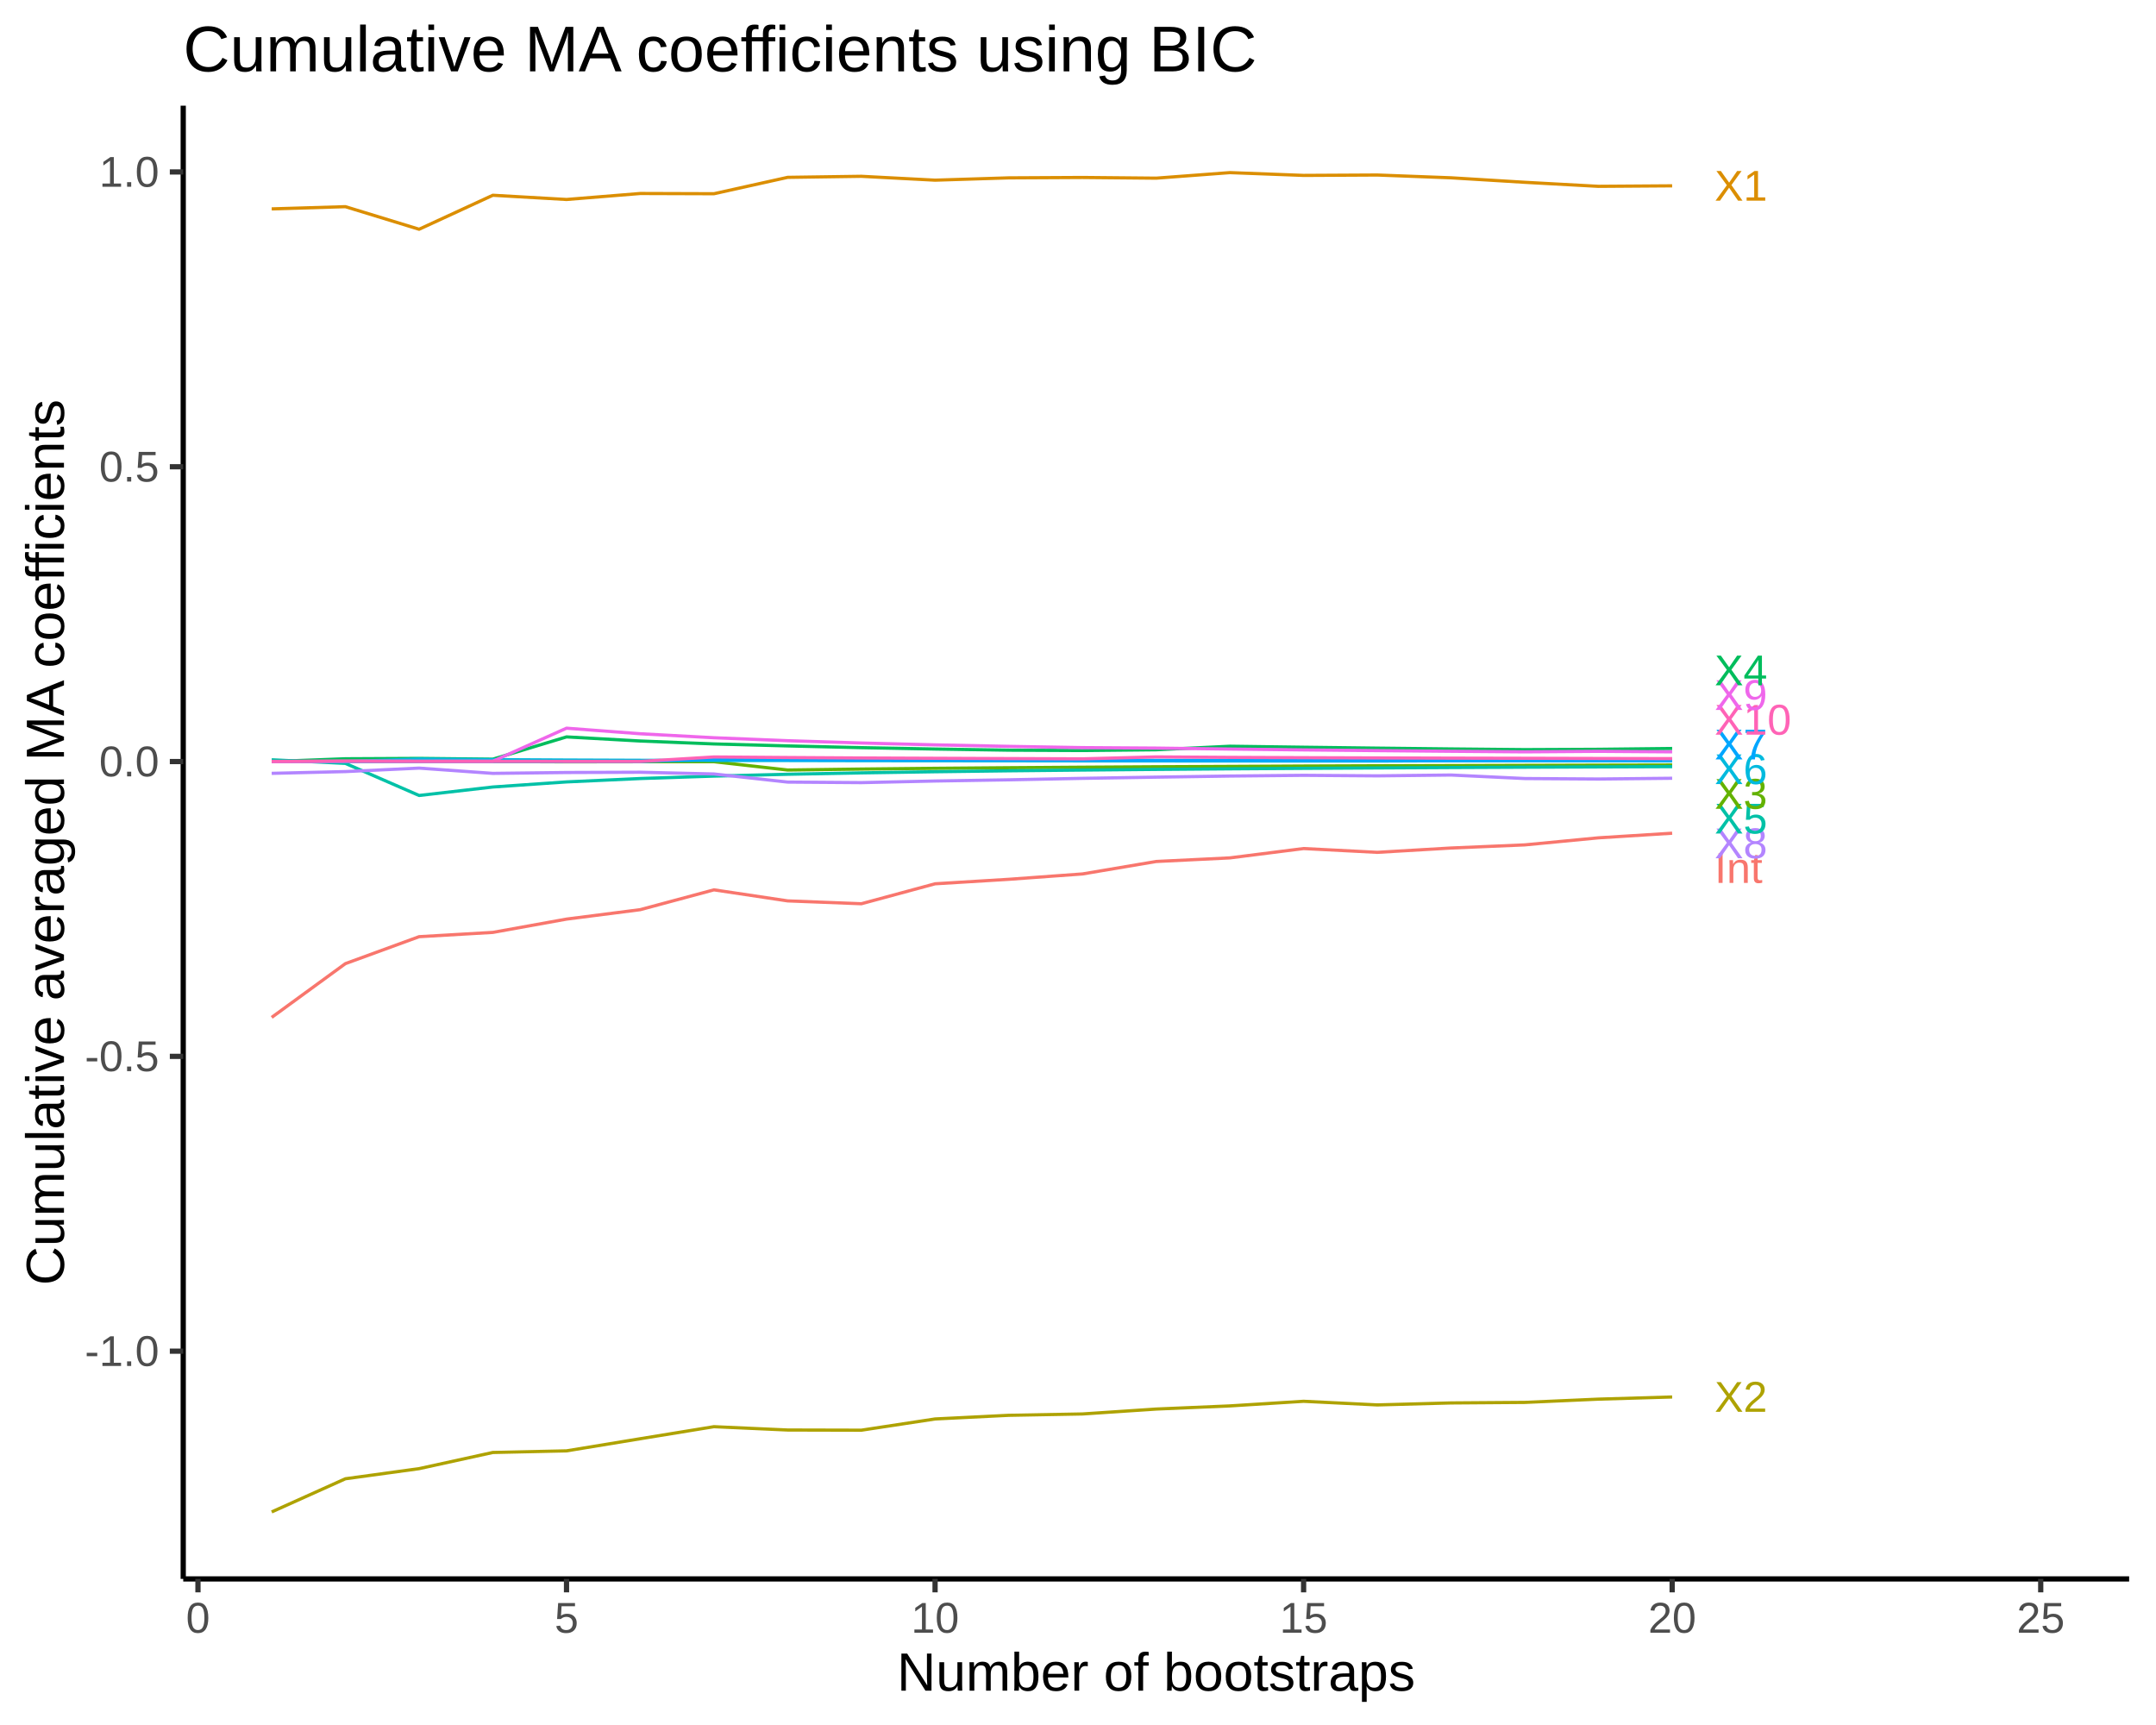
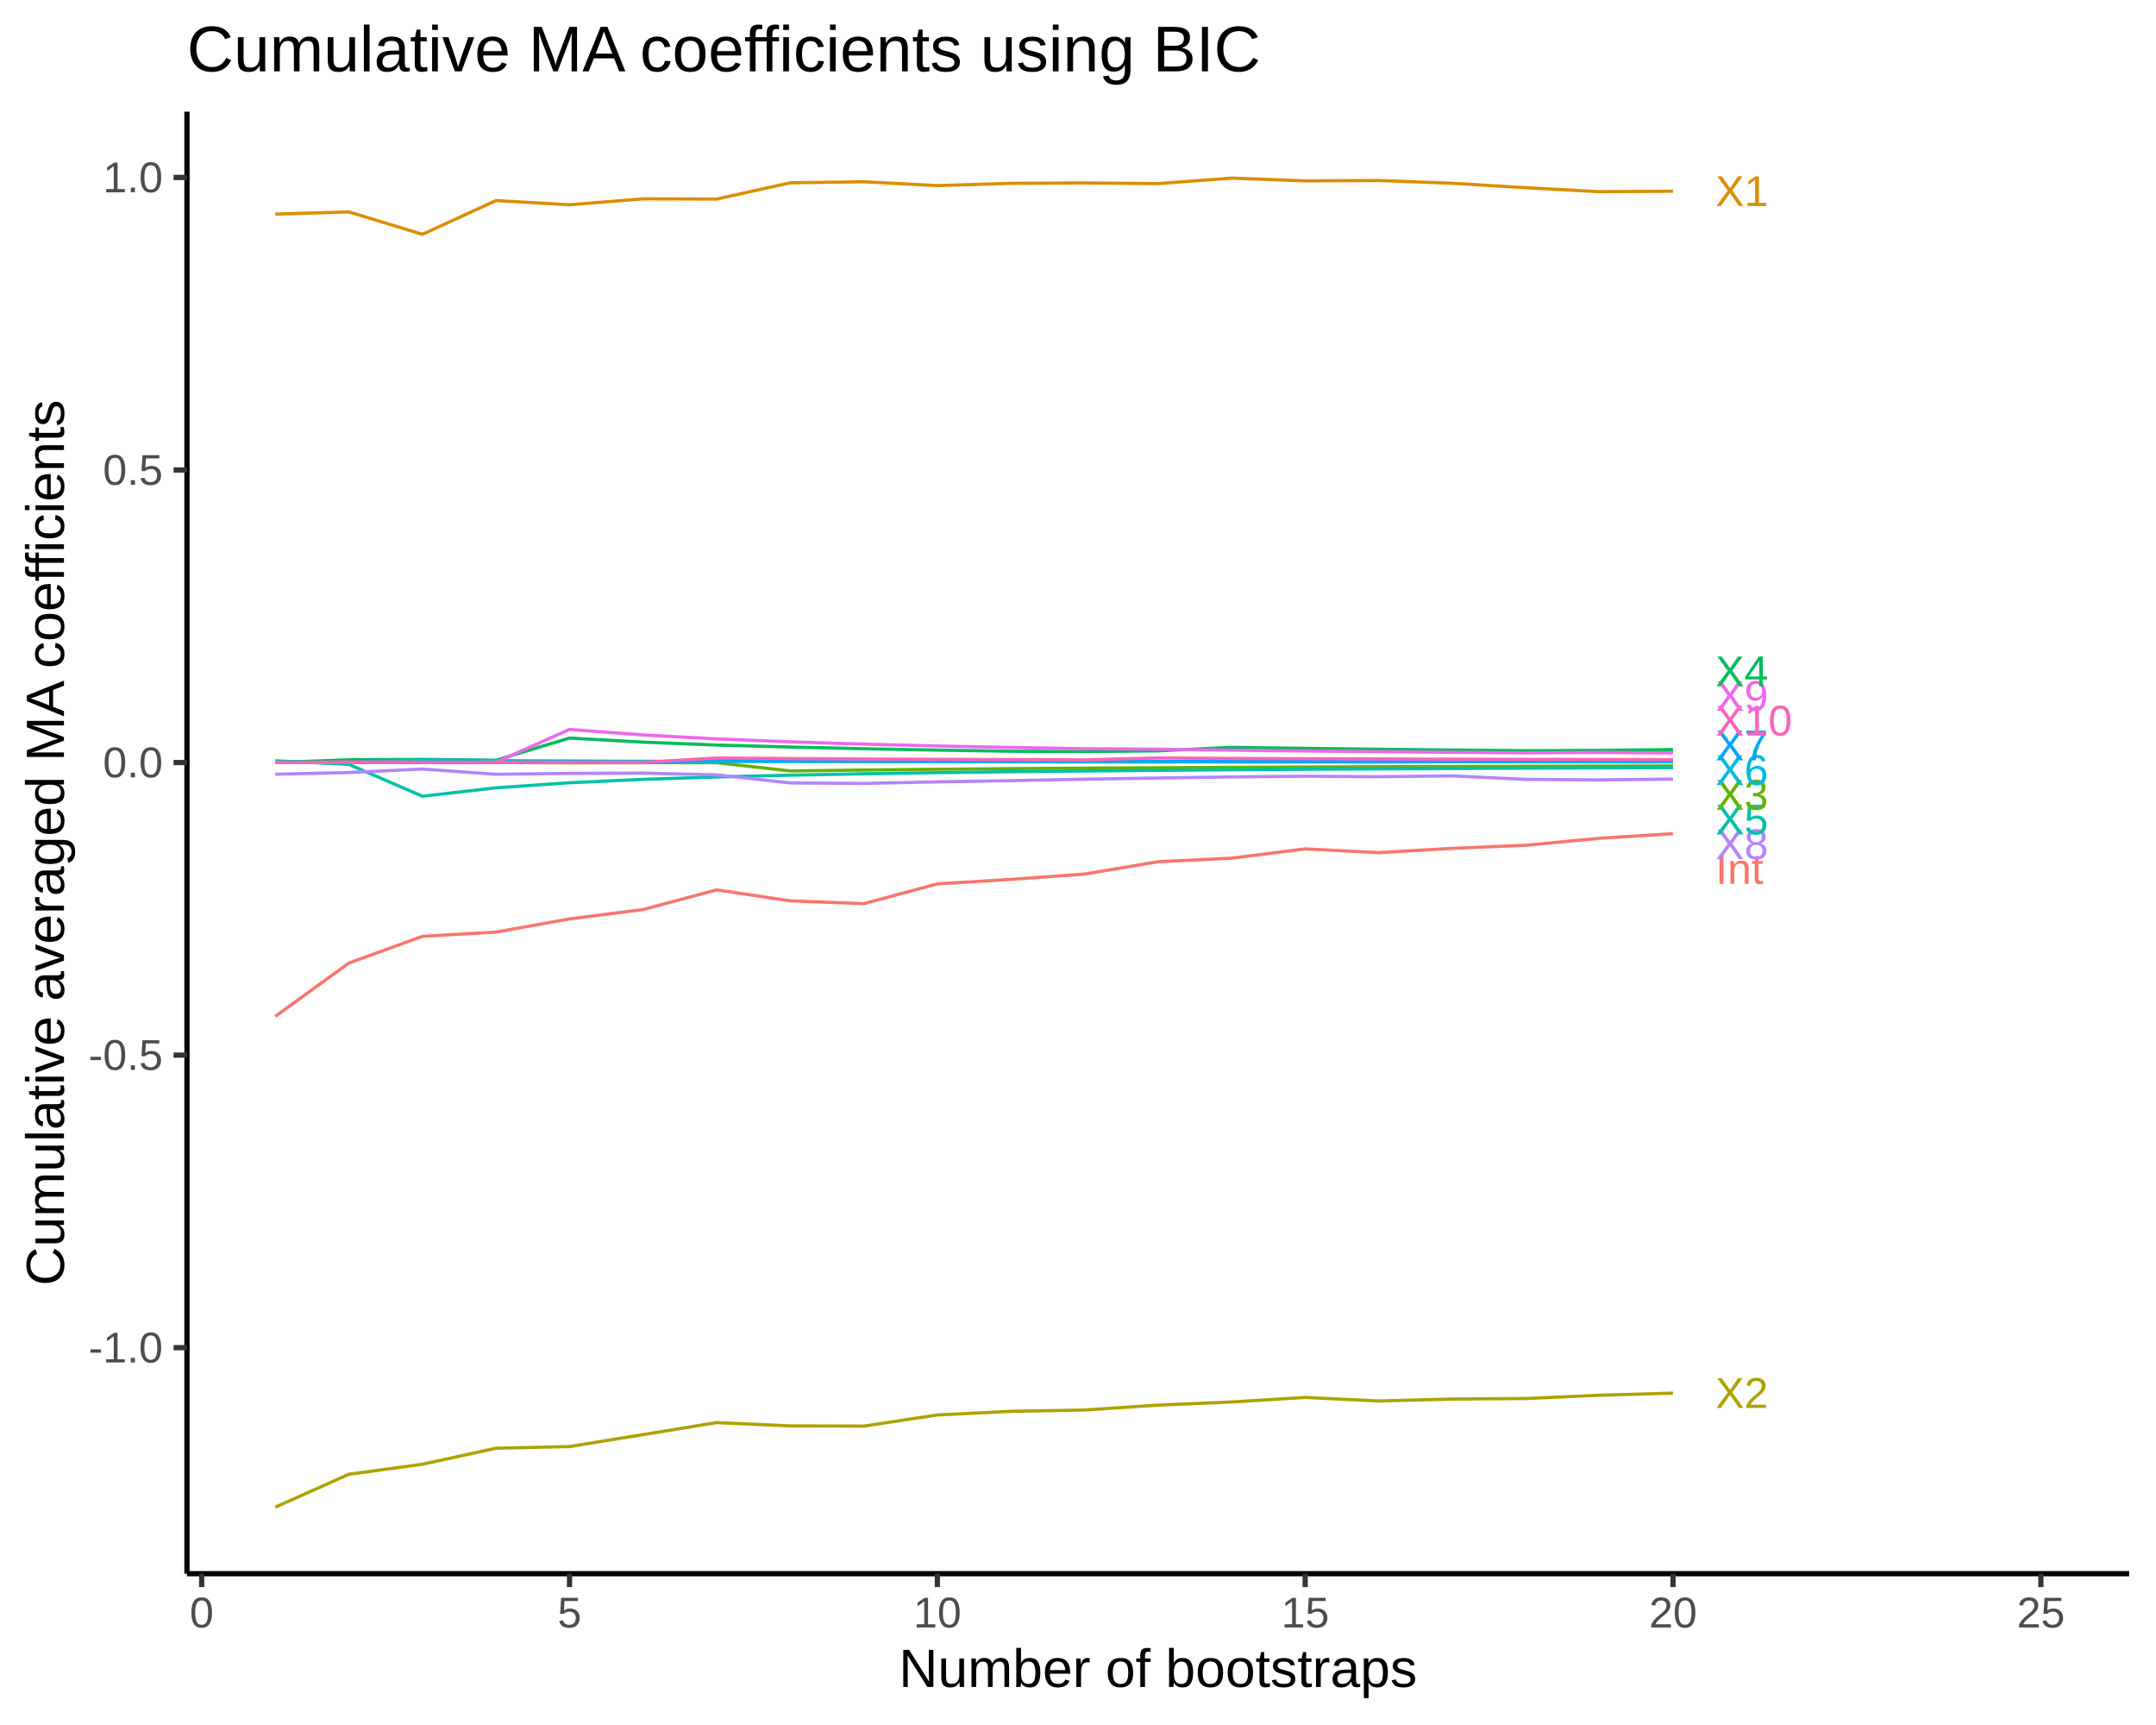
<svg xmlns="http://www.w3.org/2000/svg" viewBox="0 0 720.00 576.00">
  <defs>
    <style type="text/css">
    line, polyline, polygon, path, rect, circle {
      fill: none;
      stroke: #000000;
      stroke-linecap: round;
      stroke-linejoin: round;
      stroke-miterlimit: 10.00;
    }
  </style>
  </defs>
  <rect width="100%" height="100%" style="stroke: none; fill: #FFFFFF;" />
  <rect x="0.00" y="0.00" width="720.00" height="576.00" style="stroke-width: 1.75; stroke: #FFFFFF; fill: #FFFFFF;" />
  <defs>
-     <clipPath id="cpNjEuMTl8NzExLjAzfDUyNy4yMnwzNS4yOA==">
-       <rect x="61.19" y="35.28" width="649.84" height="491.94" />
+     <clipPath id="cpNjIuNDR8NzExLjAzfDUyNS40N3wzNy4yOA==">
+       <rect x="62.44" y="37.28" width="648.59" height="488.19" />
    </clipPath>
  </defs>
-   <rect x="61.19" y="35.28" width="649.84" height="491.94" style="stroke-width: 1.75; stroke: none; fill: #FFFFFF;" clip-path="url(#cpNjEuMTl8NzExLjAzfDUyNy4yMnwzNS4yOA==)" />
-   <polyline points="90.73,339.72 115.34,321.77 139.96,312.77 164.58,311.34 189.19,306.90 213.81,303.75 238.42,297.13 263.04,300.82 287.65,301.77 312.27,295.11 336.88,293.61 361.50,291.82 386.11,287.66 410.73,286.46 435.34,283.34 459.96,284.61 484.57,283.16 509.19,282.12 533.80,279.76 558.42,278.22 " style="stroke-width: 1.07; stroke: #F8766D; stroke-linecap: butt;" clip-path="url(#cpNjEuMTl8NzExLjAzfDUyNy4yMnwzNS4yOA==)" />
-   <polyline points="90.73,69.75 115.34,69.01 139.96,76.55 164.58,65.20 189.19,66.61 213.81,64.61 238.42,64.69 263.04,59.22 287.65,58.87 312.27,60.16 336.88,59.39 361.50,59.26 386.11,59.49 410.73,57.64 435.34,58.57 459.96,58.44 484.57,59.37 509.19,60.87 533.80,62.22 558.42,62.05 " style="stroke-width: 1.07; stroke: #DB8E00; stroke-linecap: butt;" clip-path="url(#cpNjEuMTl8NzExLjAzfDUyNy4yMnwzNS4yOA==)" />
-   <polyline points="90.73,504.85 115.34,493.78 139.96,490.40 164.58,485.00 189.19,484.46 213.81,480.41 238.42,476.39 263.04,477.50 287.65,477.56 312.27,473.81 336.88,472.59 361.50,472.14 386.11,470.50 410.73,469.45 435.34,467.91 459.96,469.12 484.57,468.46 509.19,468.28 533.80,467.19 558.42,466.47 " style="stroke-width: 1.07; stroke: #AEA200; stroke-linecap: butt;" clip-path="url(#cpNjEuMTl8NzExLjAzfDUyNy4yMnwzNS4yOA==)" />
-   <polyline points="90.73,254.29 115.34,254.29 139.96,254.29 164.58,254.29 189.19,254.39 213.81,254.35 238.42,254.34 263.04,257.12 287.65,256.80 312.27,256.55 336.88,256.35 361.50,256.18 386.11,256.03 410.73,255.92 435.34,255.79 459.96,255.70 484.57,255.63 509.19,255.56 533.80,255.49 558.42,255.44 " style="stroke-width: 1.07; stroke: #64B200; stroke-linecap: butt;" clip-path="url(#cpNjEuMTl8NzExLjAzfDUyNy4yMnwzNS4yOA==)" />
-   <polyline points="90.73,254.29 115.34,253.36 139.96,253.24 164.58,253.50 189.19,246.06 213.81,247.43 238.42,248.41 263.04,249.07 287.65,249.65 312.27,250.11 336.88,250.49 361.50,250.61 386.11,250.36 410.73,249.18 435.34,249.51 459.96,249.81 484.57,250.08 509.19,250.31 533.80,250.20 558.42,249.93 " style="stroke-width: 1.07; stroke: #00BD5C; stroke-linecap: butt;" clip-path="url(#cpNjEuMTl8NzExLjAzfDUyNy4yMnwzNS4yOA==)" />
-   <polyline points="90.73,253.70 115.34,254.90 139.96,265.62 164.58,262.79 189.19,261.09 213.81,259.96 238.42,259.15 263.04,258.54 287.65,258.07 312.27,257.69 336.88,257.38 361.50,257.13 386.11,256.91 410.73,256.72 435.34,256.56 459.96,256.42 484.57,256.29 509.19,256.18 533.80,256.08 558.42,255.99 " style="stroke-width: 1.07; stroke: #00C1A7; stroke-linecap: butt;" clip-path="url(#cpNjEuMTl8NzExLjAzfDUyNy4yMnwzNS4yOA==)" />
-   <polyline points="90.73,254.29 115.34,254.29 139.96,253.44 164.58,253.65 189.19,253.78 213.81,253.87 238.42,253.94 263.04,253.95 287.65,254.00 312.27,254.02 336.88,254.04 361.50,254.07 386.11,254.08 410.73,254.10 435.34,254.11 459.96,254.12 484.57,254.02 509.19,254.04 533.80,254.06 558.42,254.07 " style="stroke-width: 1.07; stroke: #00BADE; stroke-linecap: butt;" clip-path="url(#cpNjEuMTl8NzExLjAzfDUyNy4yMnwzNS4yOA==)" />
-   <polyline points="90.73,254.29 115.34,254.29 139.96,254.29 164.58,254.29 189.19,254.29 213.81,254.29 238.42,253.58 263.04,253.67 287.65,253.74 312.27,253.79 336.88,253.82 361.50,253.86 386.11,253.89 410.73,253.92 435.34,253.94 459.96,253.96 484.57,253.98 509.19,253.91 533.80,253.92 558.42,253.93 " style="stroke-width: 1.07; stroke: #00A6FF; stroke-linecap: butt;" clip-path="url(#cpNjEuMTl8NzExLjAzfDUyNy4yMnwzNS4yOA==)" />
-   <polyline points="90.73,258.23 115.34,257.64 139.96,256.48 164.58,258.24 189.19,257.95 213.81,257.86 238.42,258.44 263.04,261.15 287.65,261.33 312.27,260.79 336.88,260.39 361.50,259.90 386.11,259.50 410.73,259.13 435.34,258.89 459.96,259.07 484.57,258.79 509.19,259.96 533.80,260.12 558.42,259.87 " style="stroke-width: 1.07; stroke: #B385FF; stroke-linecap: butt;" clip-path="url(#cpNjEuMTl8NzExLjAzfDUyNy4yMnwzNS4yOA==)" />
-   <polyline points="90.73,254.29 115.34,254.16 139.96,254.20 164.58,254.18 189.19,243.15 213.81,245.01 238.42,246.34 263.04,247.33 287.65,248.10 312.27,248.72 336.88,249.22 361.50,249.64 386.11,249.80 410.73,250.12 435.34,250.40 459.96,250.64 484.57,250.86 509.19,251.05 533.80,250.88 558.42,251.05 " style="stroke-width: 1.07; stroke: #EF67EB; stroke-linecap: butt;" clip-path="url(#cpNjEuMTl8NzExLjAzfDUyNy4yMnwzNS4yOA==)" />
-   <polyline points="90.73,254.25 115.34,254.14 139.96,254.20 164.58,254.22 189.19,254.24 213.81,254.25 238.42,252.76 263.04,252.95 287.65,253.10 312.27,253.20 336.88,253.30 361.50,253.39 386.11,252.74 410.73,252.90 435.34,253.00 459.96,253.08 484.57,253.15 509.19,253.20 533.80,253.26 558.42,253.31 " style="stroke-width: 1.07; stroke: #FF63B6; stroke-linecap: butt;" clip-path="url(#cpNjEuMTl8NzExLjAzfDUyNy4yMnwzNS4yOA==)" />
-   <g clip-path="url(#cpNjEuMTl8NzExLjAzfDUyNy4yMnwzNS4yOA==)">
-     <text x="572.59" y="471.42" style="font-size: 14.40px; fill: #AEA200; font-family: Liberation Sans;" textLength="17.59px" lengthAdjust="spacingAndGlyphs">X2</text>
+   <rect x="62.44" y="37.28" width="648.59" height="488.19" style="stroke-width: 1.75; stroke: none; fill: #FFFFFF;" clip-path="url(#cpNjIuNDR8NzExLjAzfDUyNS40N3wzNy4yOA==)" />
+   <polyline points="91.92,339.39 116.49,321.59 141.06,312.65 165.63,311.23 190.19,306.83 214.76,303.70 239.33,297.13 263.90,300.80 288.47,301.74 313.03,295.13 337.60,293.64 362.17,291.86 386.74,287.74 411.31,286.55 435.87,283.45 460.44,284.71 485.01,283.27 509.58,282.24 534.14,279.90 558.71,278.37 " style="stroke-width: 1.07; stroke: #F8766D; stroke-linecap: butt;" clip-path="url(#cpNjIuNDR8NzExLjAzfDUyNS40N3wzNy4yOA==)" />
+   <polyline points="91.92,71.49 116.49,70.76 141.06,78.24 165.63,66.97 190.19,68.37 214.76,66.39 239.33,66.46 263.90,61.04 288.47,60.69 313.03,61.97 337.60,61.21 362.17,61.07 386.74,61.31 411.31,59.47 435.87,60.40 460.44,60.27 485.01,61.19 509.58,62.68 534.14,64.01 558.71,63.85 " style="stroke-width: 1.07; stroke: #DB8E00; stroke-linecap: butt;" clip-path="url(#cpNjIuNDR8NzExLjAzfDUyNS40N3wzNy4yOA==)" />
+   <polyline points="91.92,503.27 116.49,492.28 141.06,488.93 165.63,483.58 190.19,483.03 214.76,479.02 239.33,475.03 263.90,476.13 288.47,476.19 313.03,472.47 337.60,471.26 362.17,470.81 386.74,469.19 411.31,468.14 435.87,466.62 460.44,467.81 485.01,467.16 509.58,466.98 534.14,465.89 558.71,465.18 " style="stroke-width: 1.07; stroke: #AEA200; stroke-linecap: butt;" clip-path="url(#cpNjIuNDR8NzExLjAzfDUyNS40N3wzNy4yOA==)" />
+   <polyline points="91.92,254.62 116.49,254.62 141.06,254.62 165.63,254.62 190.19,254.72 214.76,254.68 239.33,254.67 263.90,257.43 288.47,257.12 313.03,256.87 337.60,256.66 362.17,256.49 386.74,256.35 411.31,256.24 435.87,256.11 460.44,256.02 485.01,255.95 509.58,255.88 534.14,255.81 558.71,255.76 " style="stroke-width: 1.07; stroke: #64B200; stroke-linecap: butt;" clip-path="url(#cpNjIuNDR8NzExLjAzfDUyNS40N3wzNy4yOA==)" />
+   <polyline points="91.92,254.62 116.49,253.70 141.06,253.57 165.63,253.84 190.19,246.45 214.76,247.81 239.33,248.78 263.90,249.44 288.47,250.01 313.03,250.47 337.60,250.85 362.17,250.96 386.74,250.72 411.31,249.55 435.87,249.88 460.44,250.18 485.01,250.44 509.58,250.67 534.14,250.56 558.71,250.29 " style="stroke-width: 1.07; stroke: #00BD5C; stroke-linecap: butt;" clip-path="url(#cpNjIuNDR8NzExLjAzfDUyNS40N3wzNy4yOA==)" />
+   <polyline points="91.92,254.03 116.49,255.23 141.06,265.87 165.63,263.06 190.19,261.37 214.76,260.24 239.33,259.44 263.90,258.84 288.47,258.37 313.03,258.00 337.60,257.69 362.17,257.44 386.74,257.22 411.31,257.03 435.87,256.87 460.44,256.73 485.01,256.61 509.58,256.49 534.14,256.40 558.71,256.31 " style="stroke-width: 1.07; stroke: #00C1A7; stroke-linecap: butt;" clip-path="url(#cpNjIuNDR8NzExLjAzfDUyNS40N3wzNy4yOA==)" />
+   <polyline points="91.92,254.62 116.49,254.62 141.06,253.78 165.63,253.99 190.19,254.11 214.76,254.20 239.33,254.27 263.90,254.29 288.47,254.33 313.03,254.35 337.60,254.38 362.17,254.40 386.74,254.42 411.31,254.43 435.87,254.44 460.44,254.45 485.01,254.35 509.58,254.37 534.14,254.39 558.71,254.40 " style="stroke-width: 1.07; stroke: #00BADE; stroke-linecap: butt;" clip-path="url(#cpNjIuNDR8NzExLjAzfDUyNS40N3wzNy4yOA==)" />
+   <polyline points="91.92,254.62 116.49,254.62 141.06,254.62 165.63,254.62 190.19,254.62 214.76,254.62 239.33,253.92 263.90,254.01 288.47,254.07 313.03,254.13 337.60,254.16 362.17,254.20 386.74,254.22 411.31,254.25 435.87,254.27 460.44,254.29 485.01,254.31 509.58,254.24 534.14,254.26 558.71,254.26 " style="stroke-width: 1.07; stroke: #00A6FF; stroke-linecap: butt;" clip-path="url(#cpNjIuNDR8NzExLjAzfDUyNS40N3wzNy4yOA==)" />
+   <polyline points="91.92,258.53 116.49,257.95 141.06,256.79 165.63,258.54 190.19,258.25 214.76,258.16 239.33,258.74 263.90,261.43 288.47,261.60 313.03,261.07 337.60,260.67 362.17,260.18 386.74,259.79 411.31,259.42 435.87,259.19 460.44,259.36 485.01,259.08 509.58,260.25 534.14,260.41 558.71,260.16 " style="stroke-width: 1.07; stroke: #B385FF; stroke-linecap: butt;" clip-path="url(#cpNjIuNDR8NzExLjAzfDUyNS40N3wzNy4yOA==)" />
+   <polyline points="91.92,254.62 116.49,254.49 141.06,254.53 165.63,254.52 190.19,243.57 214.76,245.41 239.33,246.73 263.90,247.71 288.47,248.48 313.03,249.09 337.60,249.59 362.17,250.01 386.74,250.17 411.31,250.49 435.87,250.76 460.44,251.00 485.01,251.21 509.58,251.40 534.14,251.24 558.71,251.41 " style="stroke-width: 1.07; stroke: #EF67EB; stroke-linecap: butt;" clip-path="url(#cpNjIuNDR8NzExLjAzfDUyNS40N3wzNy4yOA==)" />
+   <polyline points="91.92,254.58 116.49,254.47 141.06,254.53 165.63,254.55 190.19,254.57 214.76,254.58 239.33,253.10 263.90,253.29 288.47,253.44 313.03,253.54 337.60,253.64 362.17,253.73 386.74,253.08 411.31,253.24 435.87,253.34 460.44,253.42 485.01,253.49 509.58,253.54 534.14,253.59 558.71,253.65 " style="stroke-width: 1.07; stroke: #FF63B6; stroke-linecap: butt;" clip-path="url(#cpNjIuNDR8NzExLjAzfDUyNS40N3wzNy4yOA==)" />
+   <g clip-path="url(#cpNjIuNDR8NzExLjAzfDUyNS40N3wzNy4yOA==)">
+     <text x="572.89" y="470.13" style="font-size: 14.40px; fill: #AEA200; font-family: Liberation Sans;" textLength="17.59px" lengthAdjust="spacingAndGlyphs">X2</text>
  </g>
-   <g clip-path="url(#cpNjEuMTl8NzExLjAzfDUyNy4yMnwzNS4yOA==)">
-     <text x="572.59" y="294.82" style="font-size: 14.40px; fill: #F8766D; font-family: Liberation Sans;" textLength="16.00px" lengthAdjust="spacingAndGlyphs">Int</text>
+   <g clip-path="url(#cpNjIuNDR8NzExLjAzfDUyNS40N3wzNy4yOA==)">
+     <text x="572.89" y="295.13" style="font-size: 14.40px; fill: #F8766D; font-family: Liberation Sans;" textLength="16.00px" lengthAdjust="spacingAndGlyphs">Int</text>
  </g>
-   <g clip-path="url(#cpNjEuMTl8NzExLjAzfDUyNy4yMnwzNS4yOA==)">
-     <text x="572.59" y="286.57" style="font-size: 14.40px; fill: #B385FF; font-family: Liberation Sans;" textLength="17.59px" lengthAdjust="spacingAndGlyphs">X8</text>
+   <g clip-path="url(#cpNjIuNDR8NzExLjAzfDUyNS40N3wzNy4yOA==)">
+     <text x="572.89" y="286.88" style="font-size: 14.40px; fill: #B385FF; font-family: Liberation Sans;" textLength="17.59px" lengthAdjust="spacingAndGlyphs">X8</text>
  </g>
-   <g clip-path="url(#cpNjEuMTl8NzExLjAzfDUyNy4yMnwzNS4yOA==)">
-     <text x="572.59" y="278.32" style="font-size: 14.40px; fill: #00C1A7; font-family: Liberation Sans;" textLength="17.59px" lengthAdjust="spacingAndGlyphs">X5</text>
+   <g clip-path="url(#cpNjIuNDR8NzExLjAzfDUyNS40N3wzNy4yOA==)">
+     <text x="572.89" y="278.63" style="font-size: 14.40px; fill: #00C1A7; font-family: Liberation Sans;" textLength="17.59px" lengthAdjust="spacingAndGlyphs">X5</text>
  </g>
-   <g clip-path="url(#cpNjEuMTl8NzExLjAzfDUyNy4yMnwzNS4yOA==)">
-     <text x="572.59" y="270.07" style="font-size: 14.40px; fill: #64B200; font-family: Liberation Sans;" textLength="17.59px" lengthAdjust="spacingAndGlyphs">X3</text>
+   <g clip-path="url(#cpNjIuNDR8NzExLjAzfDUyNS40N3wzNy4yOA==)">
+     <text x="572.89" y="270.38" style="font-size: 14.40px; fill: #64B200; font-family: Liberation Sans;" textLength="17.59px" lengthAdjust="spacingAndGlyphs">X3</text>
  </g>
-   <g clip-path="url(#cpNjEuMTl8NzExLjAzfDUyNy4yMnwzNS4yOA==)">
-     <text x="572.59" y="261.82" style="font-size: 14.40px; fill: #00BADE; font-family: Liberation Sans;" textLength="17.59px" lengthAdjust="spacingAndGlyphs">X6</text>
+   <g clip-path="url(#cpNjIuNDR8NzExLjAzfDUyNS40N3wzNy4yOA==)">
+     <text x="572.89" y="262.13" style="font-size: 14.40px; fill: #00BADE; font-family: Liberation Sans;" textLength="17.59px" lengthAdjust="spacingAndGlyphs">X6</text>
  </g>
-   <g clip-path="url(#cpNjEuMTl8NzExLjAzfDUyNy4yMnwzNS4yOA==)">
-     <text x="572.59" y="253.57" style="font-size: 14.40px; fill: #00A6FF; font-family: Liberation Sans;" textLength="17.59px" lengthAdjust="spacingAndGlyphs">X7</text>
+   <g clip-path="url(#cpNjIuNDR8NzExLjAzfDUyNS40N3wzNy4yOA==)">
+     <text x="572.89" y="253.88" style="font-size: 14.40px; fill: #00A6FF; font-family: Liberation Sans;" textLength="17.59px" lengthAdjust="spacingAndGlyphs">X7</text>
  </g>
-   <g clip-path="url(#cpNjEuMTl8NzExLjAzfDUyNy4yMnwzNS4yOA==)">
-     <text x="572.59" y="245.32" style="font-size: 14.40px; fill: #FF63B6; font-family: Liberation Sans;" textLength="25.59px" lengthAdjust="spacingAndGlyphs">X10</text>
+   <g clip-path="url(#cpNjIuNDR8NzExLjAzfDUyNS40N3wzNy4yOA==)">
+     <text x="572.89" y="245.63" style="font-size: 14.40px; fill: #FF63B6; font-family: Liberation Sans;" textLength="25.59px" lengthAdjust="spacingAndGlyphs">X10</text>
  </g>
-   <g clip-path="url(#cpNjEuMTl8NzExLjAzfDUyNy4yMnwzNS4yOA==)">
-     <text x="572.59" y="237.07" style="font-size: 14.40px; fill: #EF67EB; font-family: Liberation Sans;" textLength="17.59px" lengthAdjust="spacingAndGlyphs">X9</text>
+   <g clip-path="url(#cpNjIuNDR8NzExLjAzfDUyNS40N3wzNy4yOA==)">
+     <text x="572.89" y="237.38" style="font-size: 14.40px; fill: #EF67EB; font-family: Liberation Sans;" textLength="17.59px" lengthAdjust="spacingAndGlyphs">X9</text>
  </g>
-   <g clip-path="url(#cpNjEuMTl8NzExLjAzfDUyNy4yMnwzNS4yOA==)">
-     <text x="572.59" y="228.82" style="font-size: 14.40px; fill: #00BD5C; font-family: Liberation Sans;" textLength="17.59px" lengthAdjust="spacingAndGlyphs">X4</text>
+   <g clip-path="url(#cpNjIuNDR8NzExLjAzfDUyNS40N3wzNy4yOA==)">
+     <text x="572.89" y="229.13" style="font-size: 14.40px; fill: #00BD5C; font-family: Liberation Sans;" textLength="17.59px" lengthAdjust="spacingAndGlyphs">X4</text>
  </g>
-   <g clip-path="url(#cpNjEuMTl8NzExLjAzfDUyNy4yMnwzNS4yOA==)">
-     <text x="572.59" y="67.00" style="font-size: 14.40px; fill: #DB8E00; font-family: Liberation Sans;" textLength="17.59px" lengthAdjust="spacingAndGlyphs">X1</text>
+   <g clip-path="url(#cpNjIuNDR8NzExLjAzfDUyNS40N3wzNy4yOA==)">
+     <text x="572.89" y="68.80" style="font-size: 14.40px; fill: #DB8E00; font-family: Liberation Sans;" textLength="17.59px" lengthAdjust="spacingAndGlyphs">X1</text>
  </g>
  <defs>
    <clipPath id="cpMC4wMHw3MjAuMDB8NTc2LjAwfDAuMDA=">
      <rect x="0.00" y="0.00" width="720.00" height="576.00" />
    </clipPath>
  </defs>
-   <polyline points="61.19,527.22 61.19,35.28 " style="stroke-width: 1.75; stroke-linecap: butt;" clip-path="url(#cpMC4wMHw3MjAuMDB8NTc2LjAwfDAuMDA=)" />
+   <polyline points="62.44,525.47 62.44,37.28 " style="stroke-width: 1.75; stroke-linecap: butt;" clip-path="url(#cpMC4wMHw3MjAuMDB8NTc2LjAwfDAuMDA=)" />
  <g clip-path="url(#cpMC4wMHw3MjAuMDB8NTc2LjAwfDAuMDA=)">
-     <text x="28.32" y="456.12" style="font-size: 14.40px; fill: #4D4D4D; font-family: Liberation Sans;" textLength="24.80px" lengthAdjust="spacingAndGlyphs">-1.0</text>
+     <text x="29.57" y="454.95" style="font-size: 14.40px; fill: #4D4D4D; font-family: Liberation Sans;" textLength="24.80px" lengthAdjust="spacingAndGlyphs">-1.0</text>
  </g>
  <g clip-path="url(#cpMC4wMHw3MjAuMDB8NTc2LjAwfDAuMDA=)">
-     <text x="28.32" y="357.68" style="font-size: 14.40px; fill: #4D4D4D; font-family: Liberation Sans;" textLength="24.80px" lengthAdjust="spacingAndGlyphs">-0.5</text>
+     <text x="29.57" y="357.26" style="font-size: 14.40px; fill: #4D4D4D; font-family: Liberation Sans;" textLength="24.80px" lengthAdjust="spacingAndGlyphs">-0.5</text>
  </g>
  <g clip-path="url(#cpMC4wMHw3MjAuMDB8NTc2LjAwfDAuMDA=)">
-     <text x="33.12" y="259.24" style="font-size: 14.40px; fill: #4D4D4D; font-family: Liberation Sans;" textLength="20.00px" lengthAdjust="spacingAndGlyphs">0.0</text>
+     <text x="34.37" y="259.57" style="font-size: 14.40px; fill: #4D4D4D; font-family: Liberation Sans;" textLength="20.00px" lengthAdjust="spacingAndGlyphs">0.0</text>
  </g>
  <g clip-path="url(#cpMC4wMHw3MjAuMDB8NTc2LjAwfDAuMDA=)">
-     <text x="33.12" y="160.81" style="font-size: 14.40px; fill: #4D4D4D; font-family: Liberation Sans;" textLength="20.00px" lengthAdjust="spacingAndGlyphs">0.5</text>
+     <text x="34.37" y="161.89" style="font-size: 14.40px; fill: #4D4D4D; font-family: Liberation Sans;" textLength="20.00px" lengthAdjust="spacingAndGlyphs">0.5</text>
  </g>
  <g clip-path="url(#cpMC4wMHw3MjAuMDB8NTc2LjAwfDAuMDA=)">
-     <text x="33.12" y="62.37" style="font-size: 14.40px; fill: #4D4D4D; font-family: Liberation Sans;" textLength="20.00px" lengthAdjust="spacingAndGlyphs">1.0</text>
+     <text x="34.37" y="64.20" style="font-size: 14.40px; fill: #4D4D4D; font-family: Liberation Sans;" textLength="20.00px" lengthAdjust="spacingAndGlyphs">1.0</text>
  </g>
-   <polyline points="56.71,451.17 61.19,451.17 " style="stroke-width: 1.75; stroke: #333333; stroke-linecap: butt;" clip-path="url(#cpMC4wMHw3MjAuMDB8NTc2LjAwfDAuMDA=)" />
-   <polyline points="56.71,352.73 61.19,352.73 " style="stroke-width: 1.75; stroke: #333333; stroke-linecap: butt;" clip-path="url(#cpMC4wMHw3MjAuMDB8NTc2LjAwfDAuMDA=)" />
-   <polyline points="56.71,254.29 61.19,254.29 " style="stroke-width: 1.75; stroke: #333333; stroke-linecap: butt;" clip-path="url(#cpMC4wMHw3MjAuMDB8NTc2LjAwfDAuMDA=)" />
-   <polyline points="56.71,155.85 61.19,155.85 " style="stroke-width: 1.75; stroke: #333333; stroke-linecap: butt;" clip-path="url(#cpMC4wMHw3MjAuMDB8NTc2LjAwfDAuMDA=)" />
-   <polyline points="56.71,57.42 61.19,57.42 " style="stroke-width: 1.75; stroke: #333333; stroke-linecap: butt;" clip-path="url(#cpMC4wMHw3MjAuMDB8NTc2LjAwfDAuMDA=)" />
-   <polyline points="61.19,527.22 711.03,527.22 " style="stroke-width: 1.75; stroke-linecap: butt;" clip-path="url(#cpMC4wMHw3MjAuMDB8NTc2LjAwfDAuMDA=)" />
-   <polyline points="66.11,531.70 66.11,527.22 " style="stroke-width: 1.75; stroke: #333333; stroke-linecap: butt;" clip-path="url(#cpMC4wMHw3MjAuMDB8NTc2LjAwfDAuMDA=)" />
-   <polyline points="189.19,531.70 189.19,527.22 " style="stroke-width: 1.75; stroke: #333333; stroke-linecap: butt;" clip-path="url(#cpMC4wMHw3MjAuMDB8NTc2LjAwfDAuMDA=)" />
-   <polyline points="312.27,531.70 312.27,527.22 " style="stroke-width: 1.75; stroke: #333333; stroke-linecap: butt;" clip-path="url(#cpMC4wMHw3MjAuMDB8NTc2LjAwfDAuMDA=)" />
-   <polyline points="435.34,531.70 435.34,527.22 " style="stroke-width: 1.75; stroke: #333333; stroke-linecap: butt;" clip-path="url(#cpMC4wMHw3MjAuMDB8NTc2LjAwfDAuMDA=)" />
-   <polyline points="558.42,531.70 558.42,527.22 " style="stroke-width: 1.75; stroke: #333333; stroke-linecap: butt;" clip-path="url(#cpMC4wMHw3MjAuMDB8NTc2LjAwfDAuMDA=)" />
-   <polyline points="681.50,531.70 681.50,527.22 " style="stroke-width: 1.75; stroke: #333333; stroke-linecap: butt;" clip-path="url(#cpMC4wMHw3MjAuMDB8NTc2LjAwfDAuMDA=)" />
+   <polyline points="57.96,450.00 62.44,450.00 " style="stroke-width: 1.75; stroke: #333333; stroke-linecap: butt;" clip-path="url(#cpMC4wMHw3MjAuMDB8NTc2LjAwfDAuMDA=)" />
+   <polyline points="57.96,352.31 62.44,352.31 " style="stroke-width: 1.75; stroke: #333333; stroke-linecap: butt;" clip-path="url(#cpMC4wMHw3MjAuMDB8NTc2LjAwfDAuMDA=)" />
+   <polyline points="57.96,254.62 62.44,254.62 " style="stroke-width: 1.75; stroke: #333333; stroke-linecap: butt;" clip-path="url(#cpMC4wMHw3MjAuMDB8NTc2LjAwfDAuMDA=)" />
+   <polyline points="57.96,156.93 62.44,156.93 " style="stroke-width: 1.75; stroke: #333333; stroke-linecap: butt;" clip-path="url(#cpMC4wMHw3MjAuMDB8NTc2LjAwfDAuMDA=)" />
+   <polyline points="57.96,59.25 62.44,59.25 " style="stroke-width: 1.75; stroke: #333333; stroke-linecap: butt;" clip-path="url(#cpMC4wMHw3MjAuMDB8NTc2LjAwfDAuMDA=)" />
+   <polyline points="62.44,525.47 711.03,525.47 " style="stroke-width: 1.75; stroke-linecap: butt;" clip-path="url(#cpMC4wMHw3MjAuMDB8NTc2LjAwfDAuMDA=)" />
+   <polyline points="67.35,529.95 67.35,525.47 " style="stroke-width: 1.75; stroke: #333333; stroke-linecap: butt;" clip-path="url(#cpMC4wMHw3MjAuMDB8NTc2LjAwfDAuMDA=)" />
+   <polyline points="190.19,529.95 190.19,525.47 " style="stroke-width: 1.75; stroke: #333333; stroke-linecap: butt;" clip-path="url(#cpMC4wMHw3MjAuMDB8NTc2LjAwfDAuMDA=)" />
+   <polyline points="313.03,529.95 313.03,525.47 " style="stroke-width: 1.75; stroke: #333333; stroke-linecap: butt;" clip-path="url(#cpMC4wMHw3MjAuMDB8NTc2LjAwfDAuMDA=)" />
+   <polyline points="435.87,529.95 435.87,525.47 " style="stroke-width: 1.75; stroke: #333333; stroke-linecap: butt;" clip-path="url(#cpMC4wMHw3MjAuMDB8NTc2LjAwfDAuMDA=)" />
+   <polyline points="558.71,529.95 558.71,525.47 " style="stroke-width: 1.75; stroke: #333333; stroke-linecap: butt;" clip-path="url(#cpMC4wMHw3MjAuMDB8NTc2LjAwfDAuMDA=)" />
+   <polyline points="681.55,529.95 681.55,525.47 " style="stroke-width: 1.75; stroke: #333333; stroke-linecap: butt;" clip-path="url(#cpMC4wMHw3MjAuMDB8NTc2LjAwfDAuMDA=)" />
  <g clip-path="url(#cpMC4wMHw3MjAuMDB8NTc2LjAwfDAuMDA=)">
-     <text x="62.11" y="545.19" style="font-size: 14.40px; fill: #4D4D4D; font-family: Liberation Sans;" textLength="8.00px" lengthAdjust="spacingAndGlyphs">0</text>
+     <text x="63.35" y="543.44" style="font-size: 14.40px; fill: #4D4D4D; font-family: Liberation Sans;" textLength="8.00px" lengthAdjust="spacingAndGlyphs">0</text>
  </g>
  <g clip-path="url(#cpMC4wMHw3MjAuMDB8NTc2LjAwfDAuMDA=)">
-     <text x="185.19" y="545.19" style="font-size: 14.40px; fill: #4D4D4D; font-family: Liberation Sans;" textLength="8.00px" lengthAdjust="spacingAndGlyphs">5</text>
+     <text x="186.19" y="543.44" style="font-size: 14.40px; fill: #4D4D4D; font-family: Liberation Sans;" textLength="8.00px" lengthAdjust="spacingAndGlyphs">5</text>
  </g>
  <g clip-path="url(#cpMC4wMHw3MjAuMDB8NTc2LjAwfDAuMDA=)">
-     <text x="304.27" y="545.19" style="font-size: 14.40px; fill: #4D4D4D; font-family: Liberation Sans;" textLength="16.00px" lengthAdjust="spacingAndGlyphs">10</text>
+     <text x="305.03" y="543.44" style="font-size: 14.40px; fill: #4D4D4D; font-family: Liberation Sans;" textLength="16.00px" lengthAdjust="spacingAndGlyphs">10</text>
  </g>
  <g clip-path="url(#cpMC4wMHw3MjAuMDB8NTc2LjAwfDAuMDA=)">
-     <text x="427.34" y="545.19" style="font-size: 14.40px; fill: #4D4D4D; font-family: Liberation Sans;" textLength="16.00px" lengthAdjust="spacingAndGlyphs">15</text>
+     <text x="427.87" y="543.44" style="font-size: 14.40px; fill: #4D4D4D; font-family: Liberation Sans;" textLength="16.00px" lengthAdjust="spacingAndGlyphs">15</text>
  </g>
  <g clip-path="url(#cpMC4wMHw3MjAuMDB8NTc2LjAwfDAuMDA=)">
-     <text x="550.42" y="545.19" style="font-size: 14.40px; fill: #4D4D4D; font-family: Liberation Sans;" textLength="16.00px" lengthAdjust="spacingAndGlyphs">20</text>
+     <text x="550.71" y="543.44" style="font-size: 14.40px; fill: #4D4D4D; font-family: Liberation Sans;" textLength="16.00px" lengthAdjust="spacingAndGlyphs">20</text>
  </g>
  <g clip-path="url(#cpMC4wMHw3MjAuMDB8NTc2LjAwfDAuMDA=)">
-     <text x="673.50" y="545.19" style="font-size: 14.40px; fill: #4D4D4D; font-family: Liberation Sans;" textLength="16.00px" lengthAdjust="spacingAndGlyphs">25</text>
+     <text x="673.55" y="543.44" style="font-size: 14.40px; fill: #4D4D4D; font-family: Liberation Sans;" textLength="16.00px" lengthAdjust="spacingAndGlyphs">25</text>
  </g>
  <g clip-path="url(#cpMC4wMHw3MjAuMDB8NTc2LjAwfDAuMDA=)">
-     <text x="299.54" y="564.55" style="font-size: 18.00px; font-family: Liberation Sans;" textLength="173.14px" lengthAdjust="spacingAndGlyphs">Number of bootstraps</text>
+     <text x="300.17" y="563.30" style="font-size: 18.00px; font-family: Liberation Sans;" textLength="173.14px" lengthAdjust="spacingAndGlyphs">Number of bootstraps</text>
  </g>
  <g clip-path="url(#cpMC4wMHw3MjAuMDB8NTc2LjAwfDAuMDA=)">
-     <text transform="translate(21.36,429.19) rotate(-90)" style="font-size: 18.00px; font-family: Liberation Sans;" textLength="295.89px" lengthAdjust="spacingAndGlyphs">Cumulative averaged MA coefficients</text>
+     <text transform="translate(21.36,429.32) rotate(-90)" style="font-size: 18.00px; font-family: Liberation Sans;" textLength="295.89px" lengthAdjust="spacingAndGlyphs">Cumulative averaged MA coefficients</text>
  </g>
  <g clip-path="url(#cpMC4wMHw3MjAuMDB8NTc2LjAwfDAuMDA=)">
-     <text x="61.19" y="23.83" style="font-size: 21.60px; font-family: Liberation Sans;" textLength="364.53px" lengthAdjust="spacingAndGlyphs">Cumulative MA coefficients using  BIC</text>
+     <text x="62.44" y="23.83" style="font-size: 21.60px; font-family: Liberation Sans;" textLength="364.53px" lengthAdjust="spacingAndGlyphs">Cumulative MA coefficients using  BIC</text>
  </g>
</svg>
